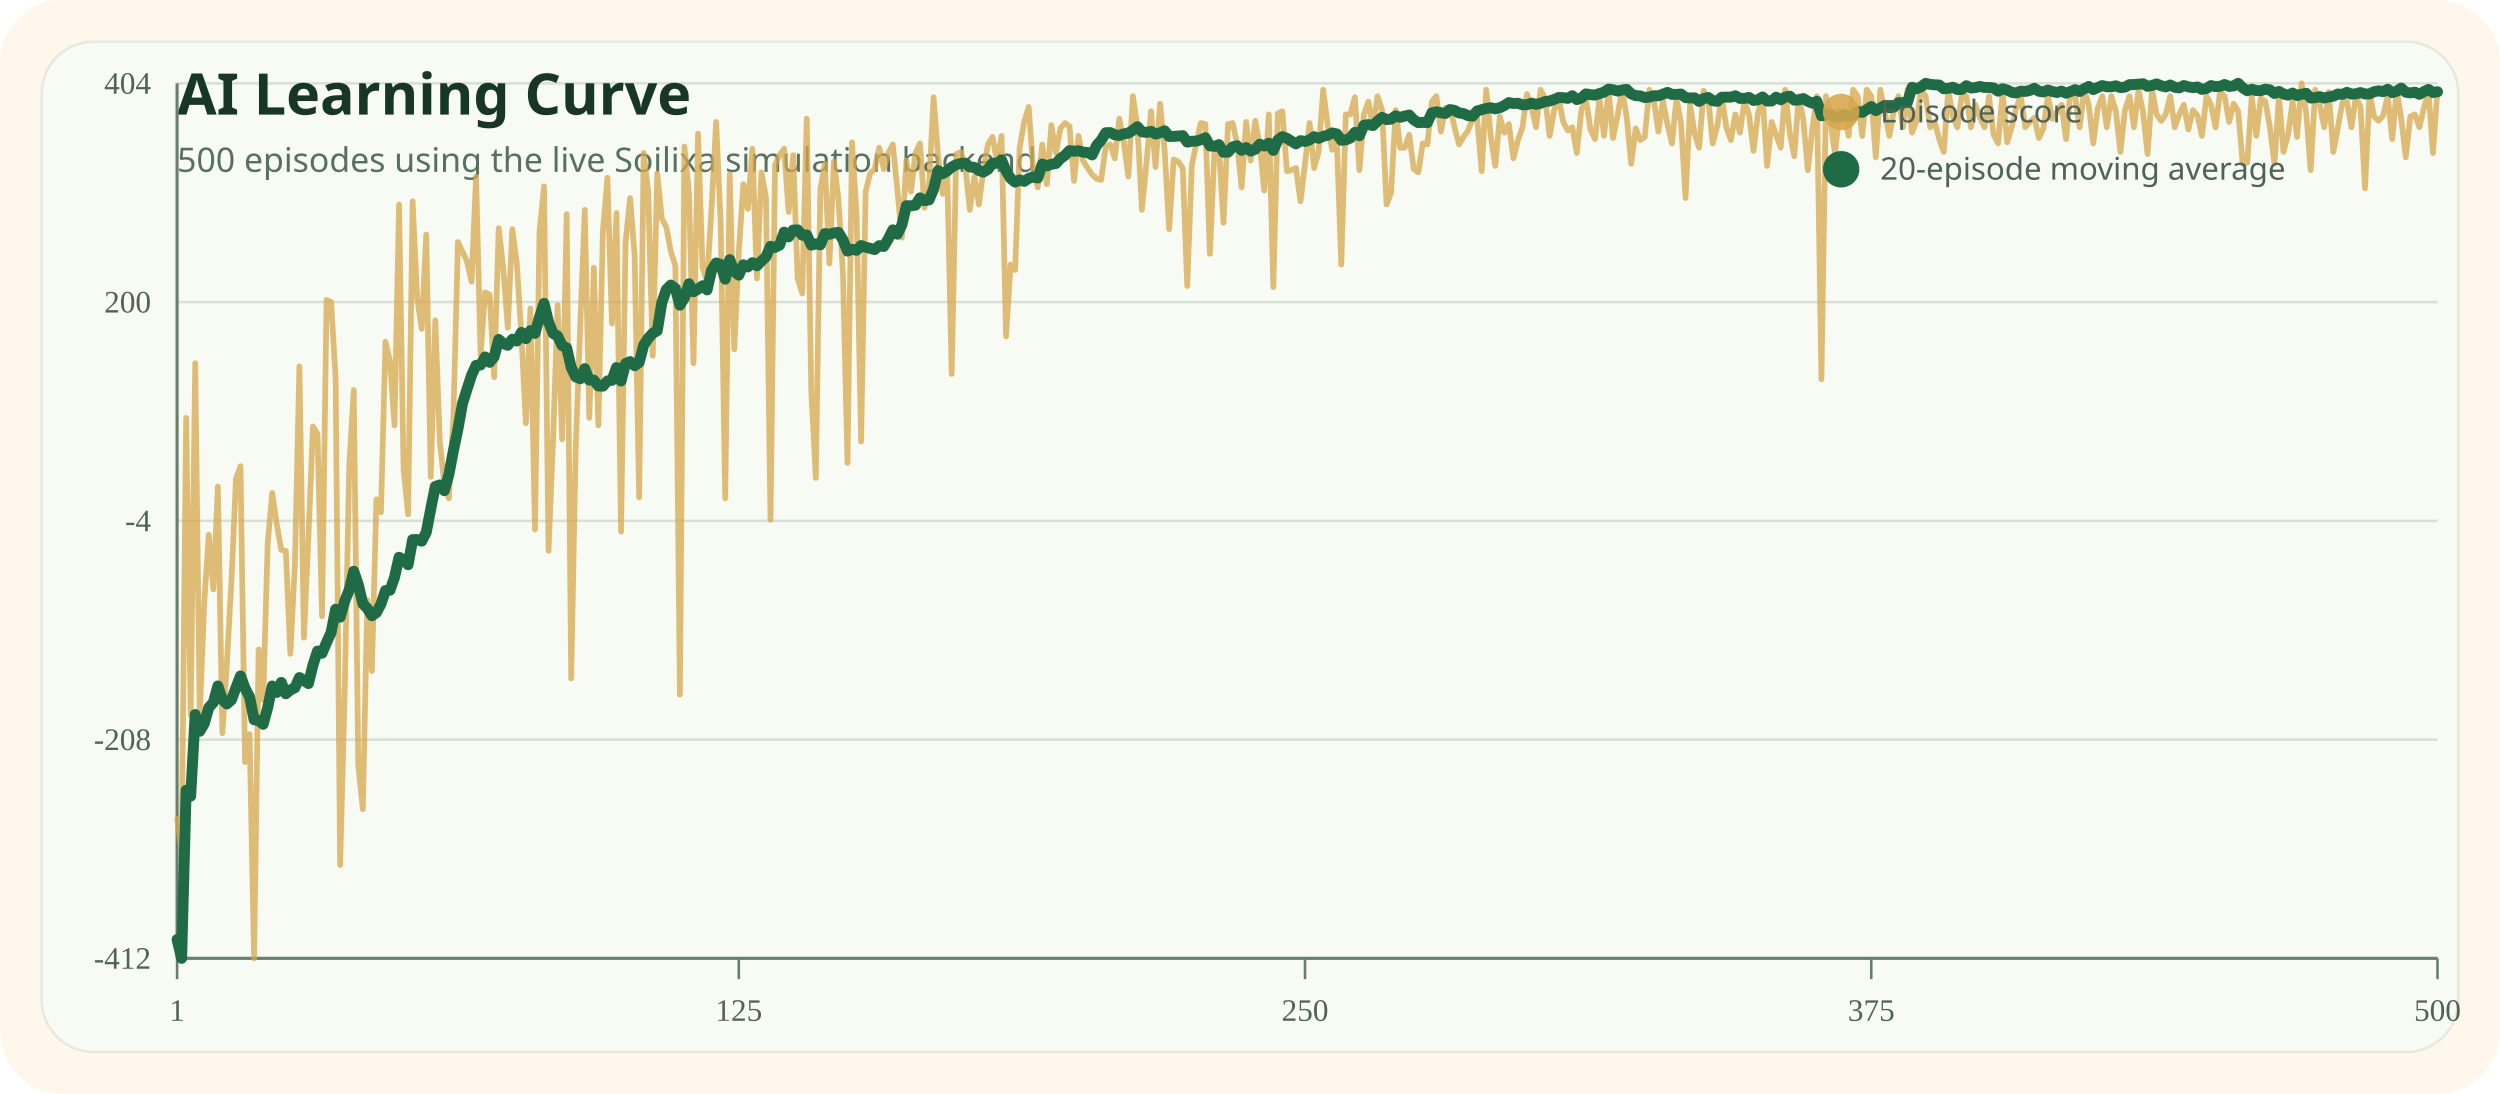
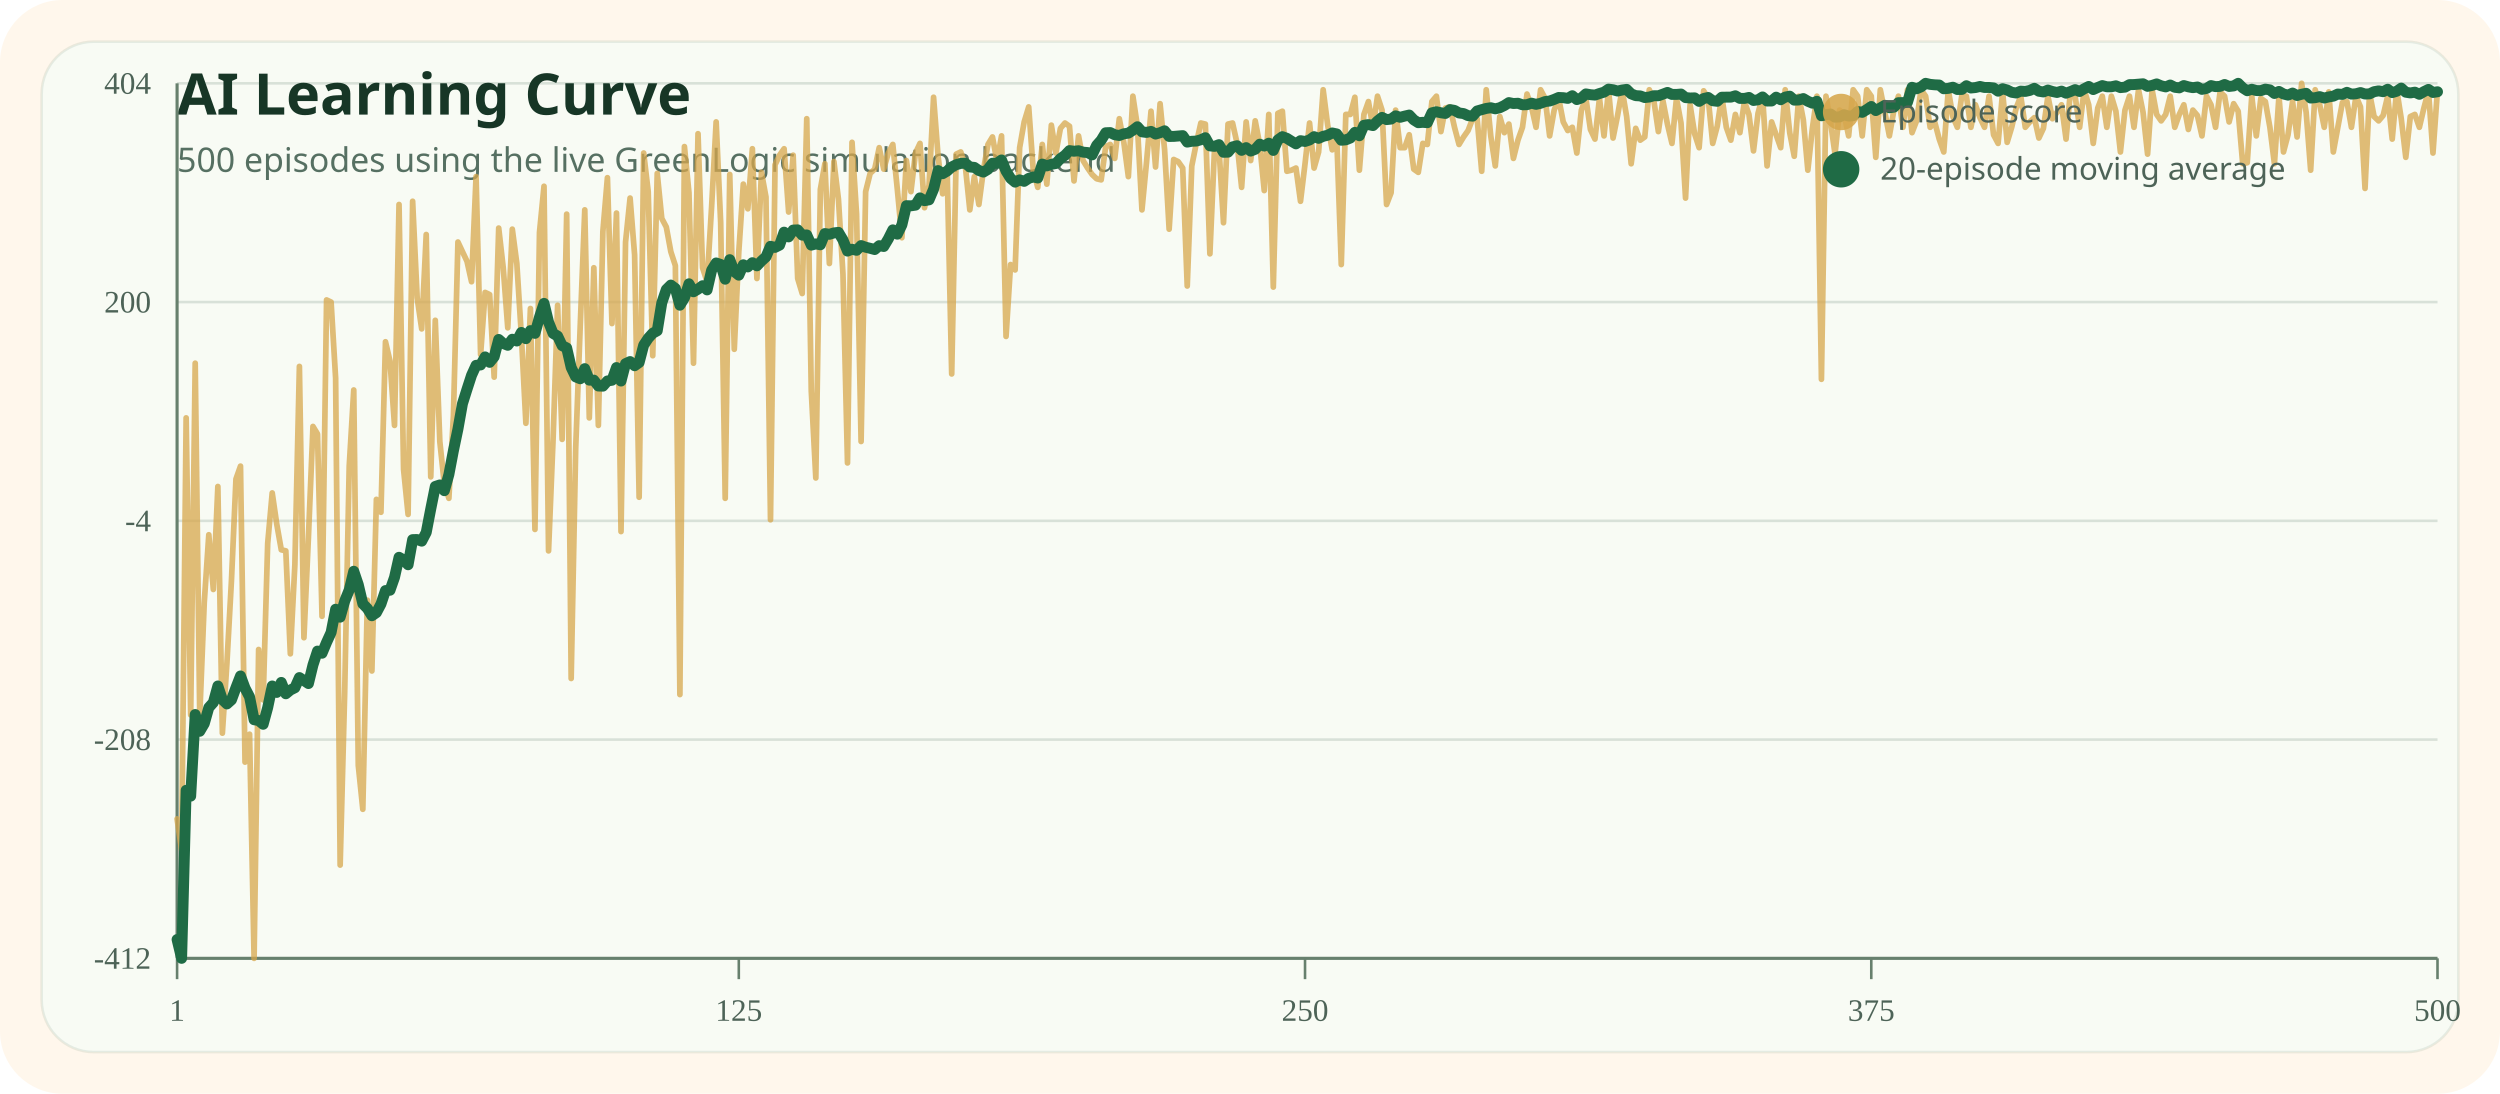
<svg xmlns="http://www.w3.org/2000/svg" width="960" height="420" viewBox="0 0 960 420" role="img" aria-labelledby="curveTitle curveDesc">
  <rect width="960" height="420" rx="24" fill="#fff7ec" />
  <rect x="16" y="16" width="928" height="388" rx="20" fill="#f8fbf4" stroke="rgba(26,82,54,0.09)" />
  <text x="68" y="44" font-size="22" font-family="Trebuchet MS, Segoe UI, sans-serif" font-weight="700" fill="#173626">AI Learning Curve</text>
-   <text x="68" y="66" font-size="13" font-family="Trebuchet MS, Segoe UI, sans-serif" fill="#567062">500 episodes using the live Soilixa simulation backend</text>
+   <text x="68" y="66" font-size="13" font-family="Trebuchet MS, Segoe UI, sans-serif" fill="#567062">500 episodes using the live GreenLogic simulation backend</text>
  <line x1="68" y1="368.00" x2="936" y2="368.00" stroke="rgba(20,60,40,0.14)" stroke-width="1" />
  <text x="58" y="372.00" text-anchor="end" font-size="12" fill="#4d6357">-412</text>
  <line x1="68" y1="284.00" x2="936" y2="284.00" stroke="rgba(20,60,40,0.14)" stroke-width="1" />
  <text x="58" y="288.00" text-anchor="end" font-size="12" fill="#4d6357">-208</text>
  <line x1="68" y1="200.00" x2="936" y2="200.00" stroke="rgba(20,60,40,0.14)" stroke-width="1" />
  <text x="58" y="204.00" text-anchor="end" font-size="12" fill="#4d6357">-4</text>
  <line x1="68" y1="116.00" x2="936" y2="116.00" stroke="rgba(20,60,40,0.14)" stroke-width="1" />
  <text x="58" y="120.00" text-anchor="end" font-size="12" fill="#4d6357">200</text>
  <line x1="68" y1="32.00" x2="936" y2="32.00" stroke="rgba(20,60,40,0.14)" stroke-width="1" />
  <text x="58" y="36.00" text-anchor="end" font-size="12" fill="#4d6357">404</text>
  <line x1="68" y1="368" x2="936" y2="368" stroke="#67806d" stroke-width="1.2" />
  <line x1="68" y1="32" x2="68" y2="368" stroke="#67806d" stroke-width="1.2" />
  <line x1="68.00" y1="368" x2="68.00" y2="376" stroke="#67806d" stroke-width="1" />
  <text x="68.00" y="392" text-anchor="middle" font-size="12" fill="#4d6357">1</text>
  <line x1="283.70" y1="368" x2="283.70" y2="376" stroke="#67806d" stroke-width="1" />
  <text x="283.70" y="392" text-anchor="middle" font-size="12" fill="#4d6357">125</text>
  <line x1="501.13" y1="368" x2="501.13" y2="376" stroke="#67806d" stroke-width="1" />
  <text x="501.13" y="392" text-anchor="middle" font-size="12" fill="#4d6357">250</text>
  <line x1="718.57" y1="368" x2="718.57" y2="376" stroke="#67806d" stroke-width="1" />
  <text x="718.57" y="392" text-anchor="middle" font-size="12" fill="#4d6357">375</text>
  <line x1="936.00" y1="368" x2="936.00" y2="376" stroke="#67806d" stroke-width="1" />
  <text x="936.00" y="392" text-anchor="middle" font-size="12" fill="#4d6357">500</text>
  <polyline points="68.00,314.47 69.74,326.41 71.48,160.47 73.22,274.53 74.96,139.47 76.70,274.94 78.44,231.29 80.18,205.35 81.92,226.35 83.66,186.82 85.39,281.53 87.13,254.76 88.87,223.06 90.61,183.94 92.35,179.00 94.09,292.65 95.83,281.94 97.57,368.00 99.31,249.41 101.05,268.76 102.79,208.65 104.53,189.29 106.27,201.24 108.01,211.12 109.75,211.53 111.49,251.06 113.23,216.88 114.97,140.71 116.71,244.88 118.44,206.18 120.18,163.76 121.92,166.65 123.66,236.65 125.40,115.18 127.14,116.00 128.88,145.24 130.62,332.18 132.36,265.88 134.10,179.00 135.84,149.76 137.58,293.88 139.32,310.76 141.06,230.47 142.80,257.65 144.54,191.76 146.28,196.71 148.02,131.24 149.76,138.65 151.49,163.35 153.23,78.53 154.97,180.24 156.71,197.53 158.45,77.29 160.19,114.35 161.93,126.29 163.67,90.06 165.41,183.12 167.15,123.00 168.89,169.53 170.63,186.00 172.37,191.35 174.11,159.65 175.85,92.94 177.59,96.65 179.33,100.35 181.07,108.18 182.81,67.82 184.55,136.18 186.28,112.29 188.02,113.12 189.76,144.82 191.50,87.59 193.24,102.82 194.98,125.88 196.72,88.00 198.46,101.18 200.20,128.76 201.94,162.53 203.68,118.47 205.42,203.29 207.16,89.24 208.90,71.53 210.64,211.53 212.38,168.71 214.12,117.24 215.86,168.71 217.60,82.24 219.33,260.53 221.07,172.00 222.81,125.06 224.55,80.59 226.29,160.47 228.03,102.82 229.77,163.35 231.51,88.82 233.25,68.24 234.99,124.24 236.73,81.82 238.47,204.12 240.21,92.94 241.95,76.06 243.69,97.88 245.43,190.94 247.17,58.76 248.91,73.59 250.65,136.59 252.38,66.59 254.12,83.88 255.86,87.18 257.60,96.65 259.34,102.00 261.08,266.71 262.82,56.29 264.56,74.00 266.30,139.47 268.04,51.35 269.78,102.82 271.52,108.18 273.26,79.35 275.00,46.82 276.74,85.53 278.48,191.35 280.22,67.00 281.96,134.12 283.70,96.65 285.43,70.71 287.17,80.18 288.91,57.12 290.65,106.94 292.39,66.18 294.13,75.65 295.87,199.59 297.61,63.29 299.35,59.59 301.09,57.12 302.83,81.41 304.57,59.59 306.31,106.94 308.05,112.71 309.79,45.59 311.53,150.18 313.27,183.53 315.01,72.76 316.75,62.88 318.48,101.18 320.22,62.06 321.96,76.47 323.70,105.29 325.44,177.76 327.18,54.65 328.92,82.24 330.66,169.53 332.40,73.59 334.14,66.59 335.88,64.94 337.62,56.71 339.36,64.94 341.10,58.76 342.84,55.47 344.58,72.76 346.32,91.29 348.06,61.65 349.80,73.59 351.54,58.76 353.27,55.06 355.01,79.76 356.75,71.12 358.49,37.35 360.23,60.00 361.97,74.41 363.71,65.35 365.45,143.59 367.19,59.18 368.93,58.35 370.67,63.71 372.41,80.59 374.15,67.82 375.89,78.53 377.63,65.35 379.37,55.47 381.11,52.59 382.85,62.06 384.59,52.18 386.32,129.18 388.06,101.59 389.80,103.65 391.54,56.71 393.28,46.82 395.02,41.06 396.76,65.35 398.50,71.94 400.24,55.47 401.98,70.71 403.72,48.06 405.46,58.76 407.20,49.29 408.94,47.24 410.68,48.47 412.42,69.47 414.16,52.18 415.90,61.65 417.64,64.53 419.37,67.00 421.11,68.65 422.85,69.06 424.59,56.29 426.33,55.47 428.07,60.82 429.81,45.59 431.55,54.65 433.29,67.82 435.03,36.94 436.77,48.47 438.51,80.59 440.25,62.47 441.99,42.71 443.73,64.12 445.47,39.82 447.21,57.53 448.95,88.00 450.69,61.24 452.42,62.06 454.16,64.53 455.90,109.82 457.64,63.71 459.38,55.06 461.12,47.24 462.86,47.65 464.60,97.47 466.34,57.94 468.08,56.71 469.82,85.53 471.56,47.65 473.30,47.24 475.04,55.06 476.78,71.94 478.52,46.82 480.26,61.65 482.00,46.41 483.74,55.47 485.47,73.18 487.21,43.94 488.95,110.24 490.69,43.53 492.43,42.71 494.17,65.76 495.91,65.35 497.65,64.53 499.39,77.29 501.13,62.88 502.87,47.24 504.61,64.53 506.35,58.35 508.09,34.47 509.83,48.06 511.57,57.53 513.31,53.00 515.05,101.59 516.79,43.94 518.53,43.94 520.26,37.35 522.00,65.35 523.74,43.94 525.48,39.00 527.22,48.88 528.96,36.94 530.70,42.29 532.44,78.53 534.18,74.00 535.92,42.29 537.66,56.71 539.40,56.71 541.14,51.76 542.88,64.94 544.62,66.18 546.36,55.06 548.10,55.47 549.84,39.00 551.58,36.94 553.31,50.53 555.05,41.47 556.79,41.06 558.53,48.88 560.27,55.47 562.01,52.59 563.75,50.12 565.49,45.59 567.23,45.59 568.97,65.76 570.71,34.47 572.45,52.18 574.19,63.71 575.93,44.76 577.67,50.94 579.41,47.65 581.15,60.82 582.89,53.82 584.63,48.88 586.36,36.12 588.10,41.06 589.84,48.88 591.58,34.47 593.32,37.76 595.06,52.18 596.80,42.29 598.54,37.76 600.28,46.82 602.02,50.12 603.76,48.88 605.50,58.76 607.24,42.29 608.98,37.76 610.72,49.71 612.46,53.41 614.20,37.76 615.94,52.18 617.68,34.47 619.41,53.00 621.15,44.35 622.89,34.47 624.63,44.76 626.37,62.88 628.11,49.29 629.85,53.82 631.59,52.59 633.33,34.47 635.07,38.59 636.81,50.53 638.55,38.59 640.29,47.65 642.03,55.06 643.77,37.76 645.51,47.24 647.25,76.06 648.99,40.24 650.73,51.35 652.46,56.71 654.20,34.88 655.94,37.76 657.68,55.06 659.42,48.47 661.16,36.94 662.90,48.88 664.64,53.82 666.38,43.94 668.12,50.94 669.86,39.00 671.60,43.94 673.34,57.94 675.08,43.53 676.82,36.94 678.56,63.71 680.30,46.82 682.04,51.76 683.78,56.71 685.52,34.47 687.25,50.94 688.99,60.00 690.73,36.94 692.47,46.00 694.21,65.35 695.95,49.29 697.69,36.94 699.43,145.65 701.17,36.94 702.91,46.82 704.65,59.18 706.39,42.29 708.13,43.94 709.87,52.18 711.61,34.47 713.35,36.94 715.09,52.18 716.83,34.47 718.57,36.94 720.30,60.41 722.04,34.47 723.78,43.12 725.52,52.18 727.26,42.29 729.00,36.94 730.74,48.88 732.48,34.47 734.22,50.94 735.96,46.41 737.70,34.47 739.44,36.94 741.18,48.88 742.92,46.82 744.66,53.41 746.40,58.35 748.14,34.47 749.88,44.76 751.62,48.88 753.35,36.53 755.09,36.94 756.83,48.88 758.57,40.24 760.31,45.18 762.05,48.88 763.79,36.94 765.53,51.76 767.27,55.06 769.01,35.29 770.75,54.65 772.49,48.88 774.23,41.47 775.97,36.94 777.71,48.88 779.45,46.82 781.19,45.18 782.93,53.00 784.67,49.29 786.40,36.94 788.14,45.59 789.88,43.12 791.62,40.24 793.36,53.41 795.10,34.47 796.84,36.94 798.58,48.88 800.32,34.47 802.06,40.24 803.80,55.06 805.54,41.47 807.28,36.94 809.02,48.88 810.76,36.94 812.50,42.71 814.24,58.35 815.98,42.29 817.72,36.94 819.45,48.88 821.19,34.47 822.93,43.12 824.67,59.18 826.41,34.47 828.15,43.94 829.89,46.41 831.63,43.94 833.37,36.94 835.11,48.88 836.85,43.94 838.59,40.24 840.33,49.71 842.07,42.29 843.81,44.35 845.55,52.18 847.29,36.94 849.03,40.24 850.77,48.88 852.51,35.29 854.24,36.94 855.98,46.82 857.72,39.82 859.46,42.71 861.20,62.88 862.94,62.47 864.68,36.94 866.42,52.18 868.16,37.76 869.90,39.00 871.64,48.88 873.38,62.88 875.12,36.94 876.86,58.35 878.60,51.76 880.34,39.00 882.08,52.59 883.82,32.00 885.56,43.12 887.29,65.35 889.03,34.47 890.77,40.24 892.51,48.88 894.25,35.29 895.99,58.35 897.73,48.88 899.47,39.41 901.21,39.00 902.95,48.88 904.69,36.94 906.43,41.06 908.17,72.35 909.91,35.71 911.65,44.76 913.39,46.41 915.13,44.35 916.87,36.94 918.61,53.41 920.34,34.47 922.08,45.59 923.82,60.41 925.56,44.76 927.30,43.94 929.04,48.88 930.78,41.47 932.52,34.88 934.26,58.76 936.00,34.47" fill="none" stroke="rgba(214,167,76,0.75)" stroke-width="2.2" stroke-linecap="round" stroke-linejoin="round" />
  <polyline points="68.00,360.78 69.74,368.00 71.48,303.48 73.22,305.72 74.96,274.38 76.70,280.81 78.44,277.86 80.18,271.72 81.92,269.77 83.66,263.42 85.39,268.65 87.13,270.31 88.87,268.76 90.61,264.05 92.35,259.57 94.09,264.25 95.83,267.61 97.57,276.38 99.31,276.68 101.05,278.12 102.79,271.72 104.53,263.42 106.27,265.89 108.01,262.05 109.75,266.41 111.49,264.97 113.23,264.10 114.97,260.19 116.71,261.31 118.44,262.48 120.18,255.35 121.92,250.02 123.66,250.84 125.40,246.68 127.14,242.87 128.88,233.95 130.62,236.99 132.36,230.81 134.10,226.56 135.84,219.36 137.58,224.51 139.32,231.86 141.06,233.63 142.80,236.44 144.54,235.25 146.28,231.96 148.02,226.78 149.76,226.65 151.49,221.72 153.23,214.00 154.97,215.00 156.71,216.86 158.45,207.22 160.19,207.17 161.93,207.80 163.67,204.46 165.41,195.44 167.15,186.80 168.89,186.22 170.63,188.42 172.37,182.21 174.11,173.07 175.85,164.75 177.59,155.01 179.33,149.48 181.07,144.12 182.81,140.29 184.55,140.14 186.28,137.05 188.02,139.14 189.76,137.00 191.50,130.35 193.24,131.89 194.98,132.59 196.72,130.27 198.46,130.95 200.20,127.66 201.94,130.05 203.68,126.96 205.42,128.01 207.16,121.83 208.90,116.50 210.64,123.67 212.38,128.03 214.12,129.05 215.86,132.72 217.60,133.59 219.33,141.11 221.07,144.72 222.81,145.44 224.55,141.56 226.29,145.97 228.03,145.97 229.77,148.23 231.51,148.28 233.25,146.29 234.99,146.02 236.73,141.14 238.47,146.32 240.21,139.64 241.95,138.84 243.69,140.44 245.43,139.19 247.17,132.54 248.91,129.90 250.65,127.96 252.38,127.01 254.12,116.32 255.86,111.19 257.60,109.47 259.34,110.77 261.08,117.20 262.82,114.38 264.56,108.98 266.30,112.04 268.04,111.02 269.78,109.72 271.52,111.32 273.26,103.77 275.00,100.98 276.74,101.55 278.48,107.21 280.22,99.71 281.96,104.27 283.70,105.66 285.43,101.68 287.17,102.50 288.91,100.88 290.65,102.07 292.39,100.23 294.13,98.64 295.87,94.58 297.61,95.00 299.35,94.13 301.09,89.15 302.83,90.96 304.57,88.35 306.31,88.27 308.05,90.29 309.79,90.22 311.53,94.13 313.27,93.65 315.01,94.00 316.75,89.69 318.48,89.97 320.22,89.44 321.96,89.22 323.70,92.14 325.44,96.42 327.18,95.72 328.92,96.12 330.66,94.30 332.40,94.93 334.14,95.35 335.88,95.82 337.62,94.33 339.36,94.65 341.10,91.74 342.84,88.27 344.58,89.92 346.32,86.36 348.06,78.98 349.80,79.03 351.54,78.78 353.27,75.99 355.01,77.06 356.75,76.74 358.49,72.63 360.23,65.51 361.97,66.70 363.71,65.68 365.45,64.11 367.19,63.24 368.93,62.74 370.67,62.67 372.41,64.11 374.15,64.28 375.89,65.48 377.63,66.08 379.37,65.03 381.11,62.69 382.85,62.72 384.59,61.42 386.32,65.68 388.06,68.49 389.80,69.94 391.54,69.07 393.28,69.64 395.02,68.49 396.76,67.95 398.50,68.35 400.24,63.01 401.98,63.71 403.72,63.09 405.46,62.79 407.20,60.90 408.94,59.65 410.68,57.83 412.42,58.08 414.16,57.88 415.90,58.43 417.64,58.58 419.37,59.48 421.11,55.81 422.85,53.85 424.59,50.98 426.33,50.91 428.07,51.75 429.81,52.03 431.55,51.38 433.29,51.13 435.03,50.01 436.77,48.67 438.51,50.63 440.25,50.86 441.99,50.46 443.73,51.48 445.47,50.96 447.21,50.23 448.95,52.40 450.69,52.38 452.42,52.23 454.16,52.08 455.90,54.57 457.64,54.25 459.38,54.17 461.12,53.67 462.86,52.88 464.60,56.01 466.34,56.21 468.08,55.54 469.82,58.48 471.56,58.43 473.30,56.41 475.04,55.96 476.78,57.73 478.52,56.69 480.26,58.01 482.00,57.33 483.74,55.37 485.47,56.09 487.21,54.99 488.95,57.76 490.69,53.75 492.43,52.48 494.17,53.12 495.91,54.22 497.65,55.24 499.39,54.02 501.13,54.32 502.87,53.75 504.61,52.48 506.35,53.12 508.09,52.35 509.83,51.93 511.57,51.06 513.31,51.43 515.05,53.85 516.79,53.70 518.53,53.00 520.26,50.83 522.00,52.13 523.74,48.12 525.48,47.84 527.22,48.22 528.96,46.47 530.70,45.08 532.44,45.93 534.18,45.73 535.92,44.48 537.66,45.05 539.40,44.58 541.14,44.18 542.88,46.02 544.62,47.12 546.36,46.97 548.10,47.12 549.84,43.33 551.58,42.91 553.31,43.31 555.05,43.56 556.79,42.09 558.53,42.39 560.27,43.38 562.01,43.61 563.75,44.41 565.49,44.60 567.23,42.61 568.97,42.11 570.71,41.64 572.45,41.37 574.19,41.79 575.93,41.37 577.67,40.52 579.41,39.40 581.15,39.75 582.89,39.65 584.63,40.25 586.36,40.20 588.10,39.62 589.84,40.07 591.58,39.67 593.32,39.00 595.06,38.80 596.80,38.18 598.54,37.43 600.28,37.51 602.02,37.78 603.76,36.76 605.50,38.23 607.24,37.63 608.98,36.06 610.72,36.36 612.46,36.51 614.20,35.91 615.94,35.39 617.68,34.22 619.41,34.47 621.15,34.96 622.89,34.57 624.63,34.32 626.37,36.04 628.11,36.73 629.85,36.83 631.59,37.46 633.33,37.26 635.07,36.76 636.81,36.78 638.55,36.16 640.29,35.49 642.03,36.26 643.77,36.26 645.51,36.11 647.25,37.48 648.99,37.63 650.73,37.58 652.46,38.93 654.20,37.83 655.94,37.43 657.68,38.68 659.42,38.90 661.16,37.33 662.90,37.31 664.64,37.31 666.38,36.78 668.12,37.78 669.86,37.80 671.60,37.41 673.34,38.58 675.08,38.33 676.82,37.23 678.56,38.80 680.30,38.78 682.04,37.31 683.78,38.30 685.52,37.28 687.25,36.93 688.99,38.45 690.73,38.40 692.47,37.85 694.21,38.88 695.95,39.62 697.69,38.90 699.43,44.46 701.17,44.03 702.91,43.78 704.65,45.00 706.39,44.90 708.13,44.06 709.87,44.58 711.61,44.43 713.35,42.81 715.09,43.14 716.83,42.09 718.57,40.89 720.30,42.46 722.04,41.47 723.78,40.44 725.52,41.37 727.26,41.14 729.00,39.42 730.74,39.40 732.48,39.25 734.22,33.52 735.96,34.09 737.70,33.35 739.44,32.00 741.18,32.40 742.92,32.57 744.66,32.65 746.40,34.09 748.14,33.94 749.88,33.49 751.62,34.37 753.35,34.34 755.09,32.92 756.83,33.79 758.57,33.62 760.31,33.20 762.05,33.59 763.79,33.59 765.53,33.77 767.27,35.01 769.01,34.07 770.75,34.57 772.49,35.44 774.23,35.71 775.97,34.99 777.71,35.11 779.45,34.72 781.19,33.92 782.93,35.04 784.67,35.31 786.40,34.59 788.14,35.14 789.88,35.51 791.62,34.99 793.36,35.79 795.10,35.14 796.84,34.42 798.58,35.14 800.32,34.09 802.06,33.20 803.80,34.39 805.54,33.59 807.28,32.87 809.02,33.32 810.76,33.32 812.50,32.95 814.24,33.64 815.98,33.47 817.72,32.50 819.45,32.47 821.19,32.32 822.93,32.17 824.67,33.15 826.41,32.80 828.15,32.22 829.89,32.95 831.63,33.37 833.37,32.65 835.11,33.52 836.85,33.74 838.59,32.85 840.33,33.35 842.07,33.67 843.81,33.40 845.55,34.32 847.29,33.97 849.03,32.87 850.77,33.27 852.51,33.17 854.24,32.45 855.98,33.20 857.72,33.00 859.46,32.00 861.20,33.72 862.94,34.84 864.68,34.27 866.42,34.77 868.16,34.81 869.90,34.22 871.64,34.52 873.38,35.89 875.12,35.11 876.86,36.09 878.60,36.53 880.34,35.74 882.08,36.68 883.82,36.19 885.56,35.84 887.29,37.65 889.03,37.51 890.77,37.11 892.51,37.65 894.25,37.21 895.99,36.93 897.73,36.11 899.47,36.26 901.21,35.46 902.95,36.14 904.69,36.01 906.43,35.54 908.17,36.11 909.91,36.04 911.65,35.21 913.39,34.89 915.13,35.21 916.87,34.27 918.61,35.56 920.34,35.04 922.08,33.84 923.82,35.41 925.56,35.69 927.30,35.39 929.04,36.21 930.78,35.19 932.52,34.34 934.26,35.51 936.00,35.24" fill="none" stroke="#1f6b45" stroke-width="4.2" stroke-linecap="round" stroke-linejoin="round" />
  <rect x="700" y="36" width="14" height="14" rx="7" fill="rgba(214,167,76,0.88)" />
  <text x="722" y="47" font-size="12" font-family="Trebuchet MS, Segoe UI, sans-serif" fill="#4d6357">Episode score</text>
  <rect x="700" y="58" width="14" height="14" rx="7" fill="#1f6b45" />
  <text x="722" y="69" font-size="12" font-family="Trebuchet MS, Segoe UI, sans-serif" fill="#4d6357">20-episode moving average</text>
</svg>
